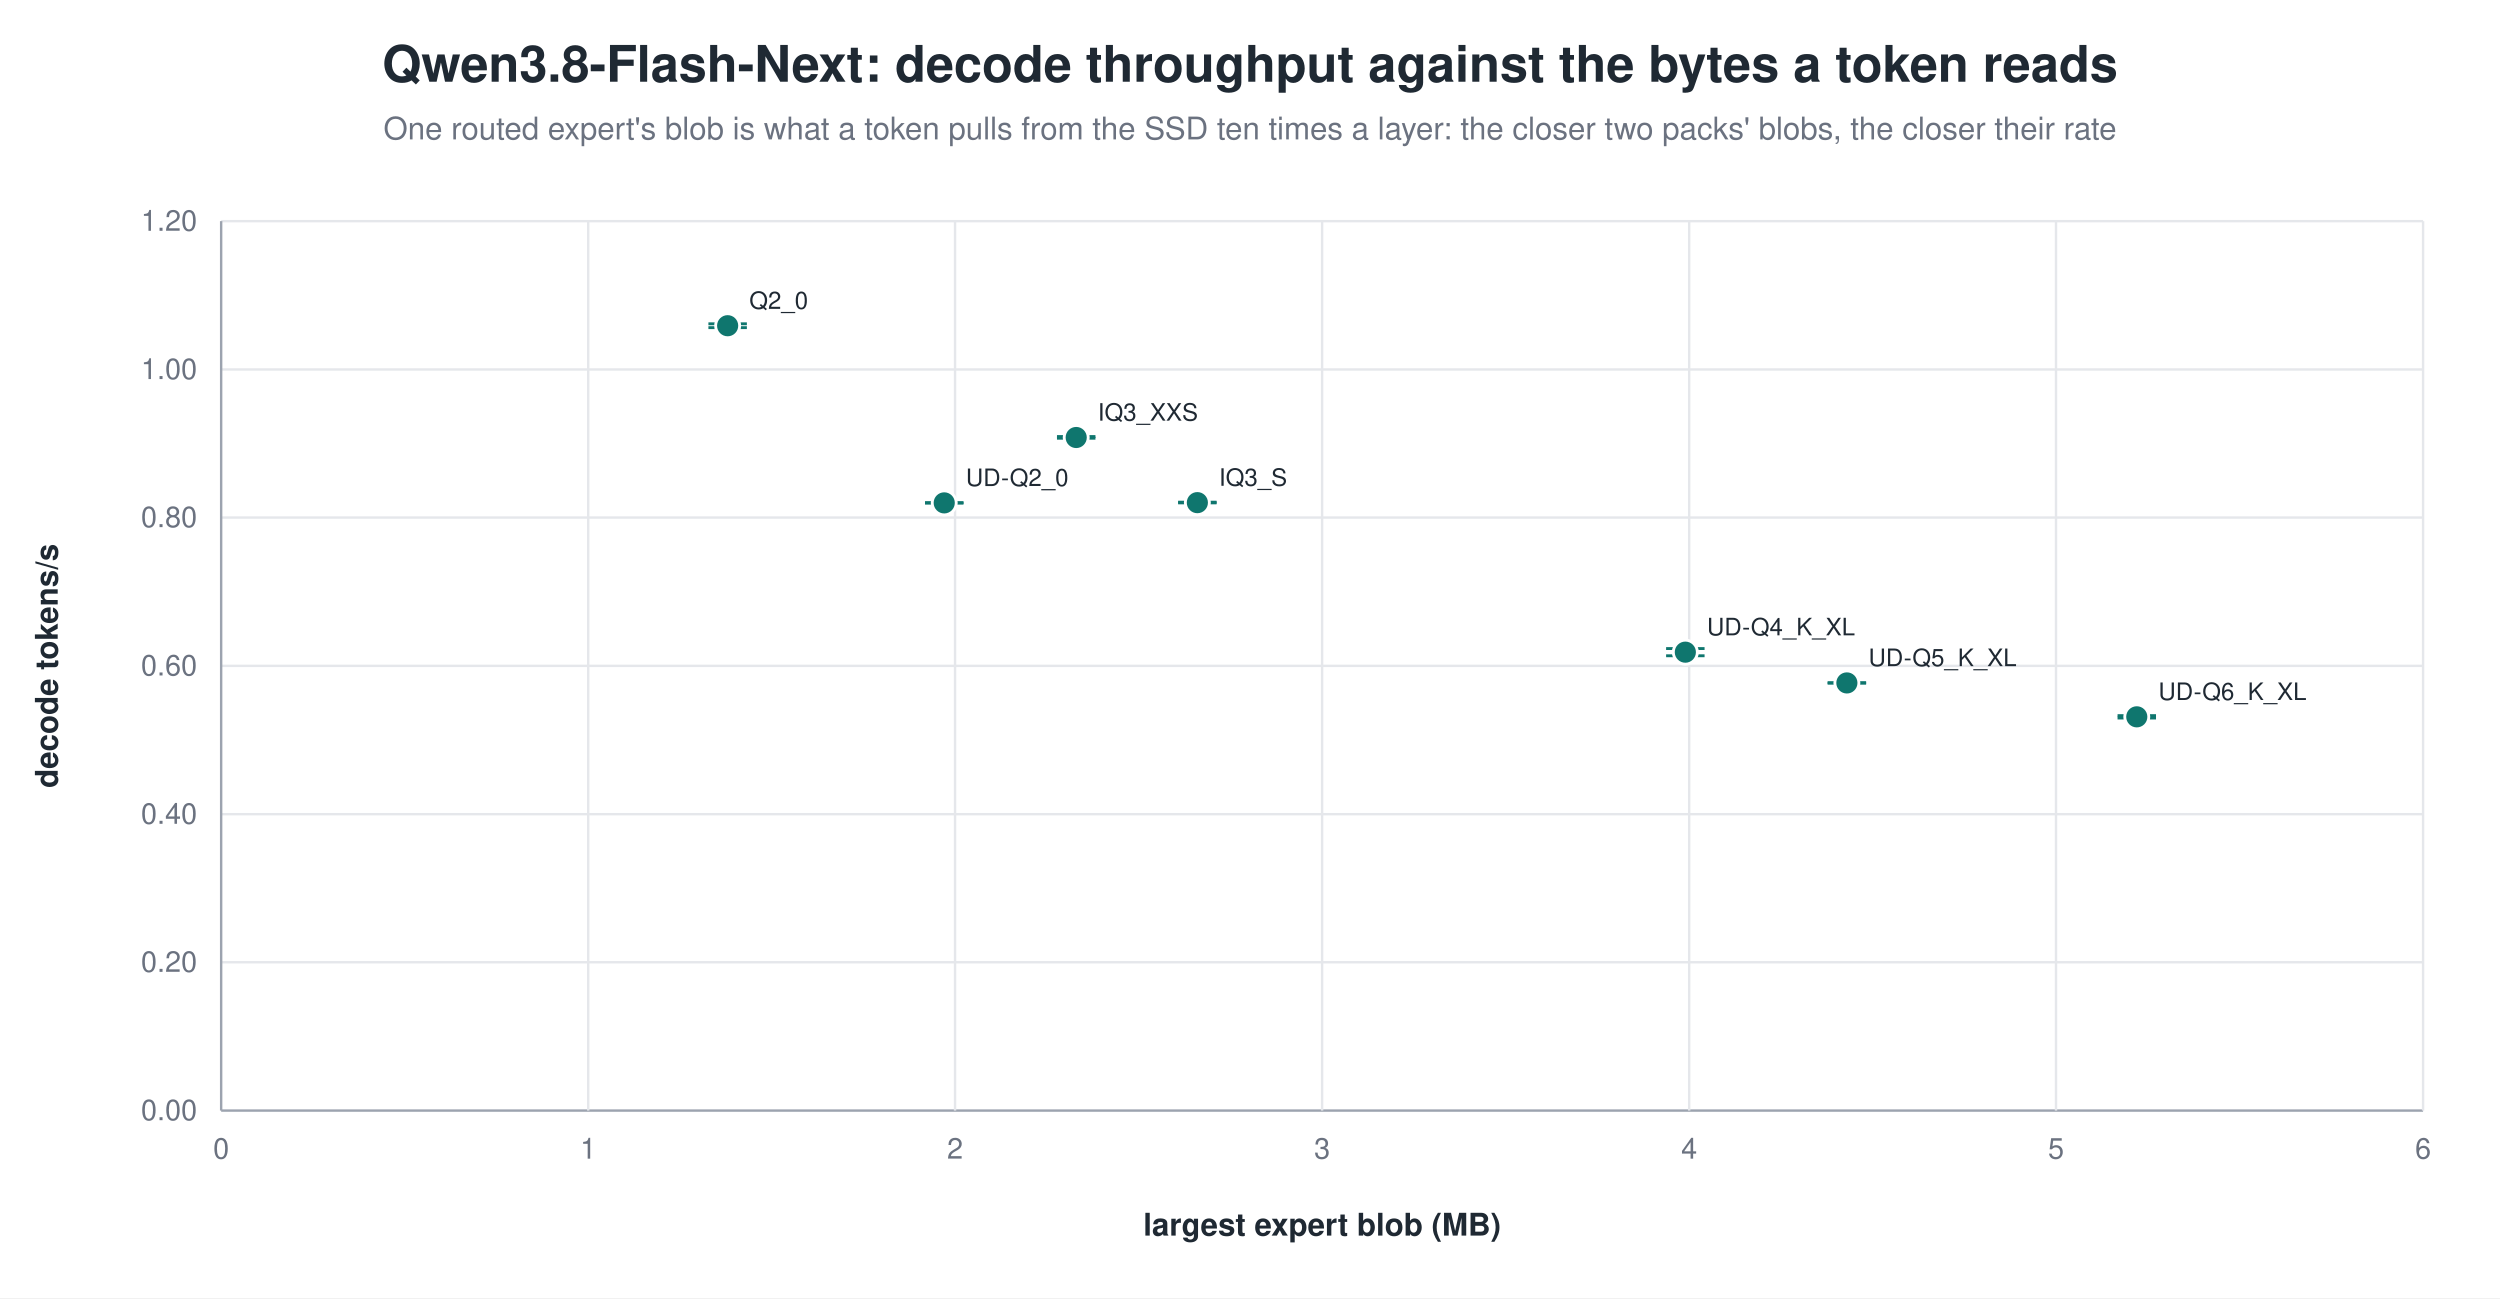
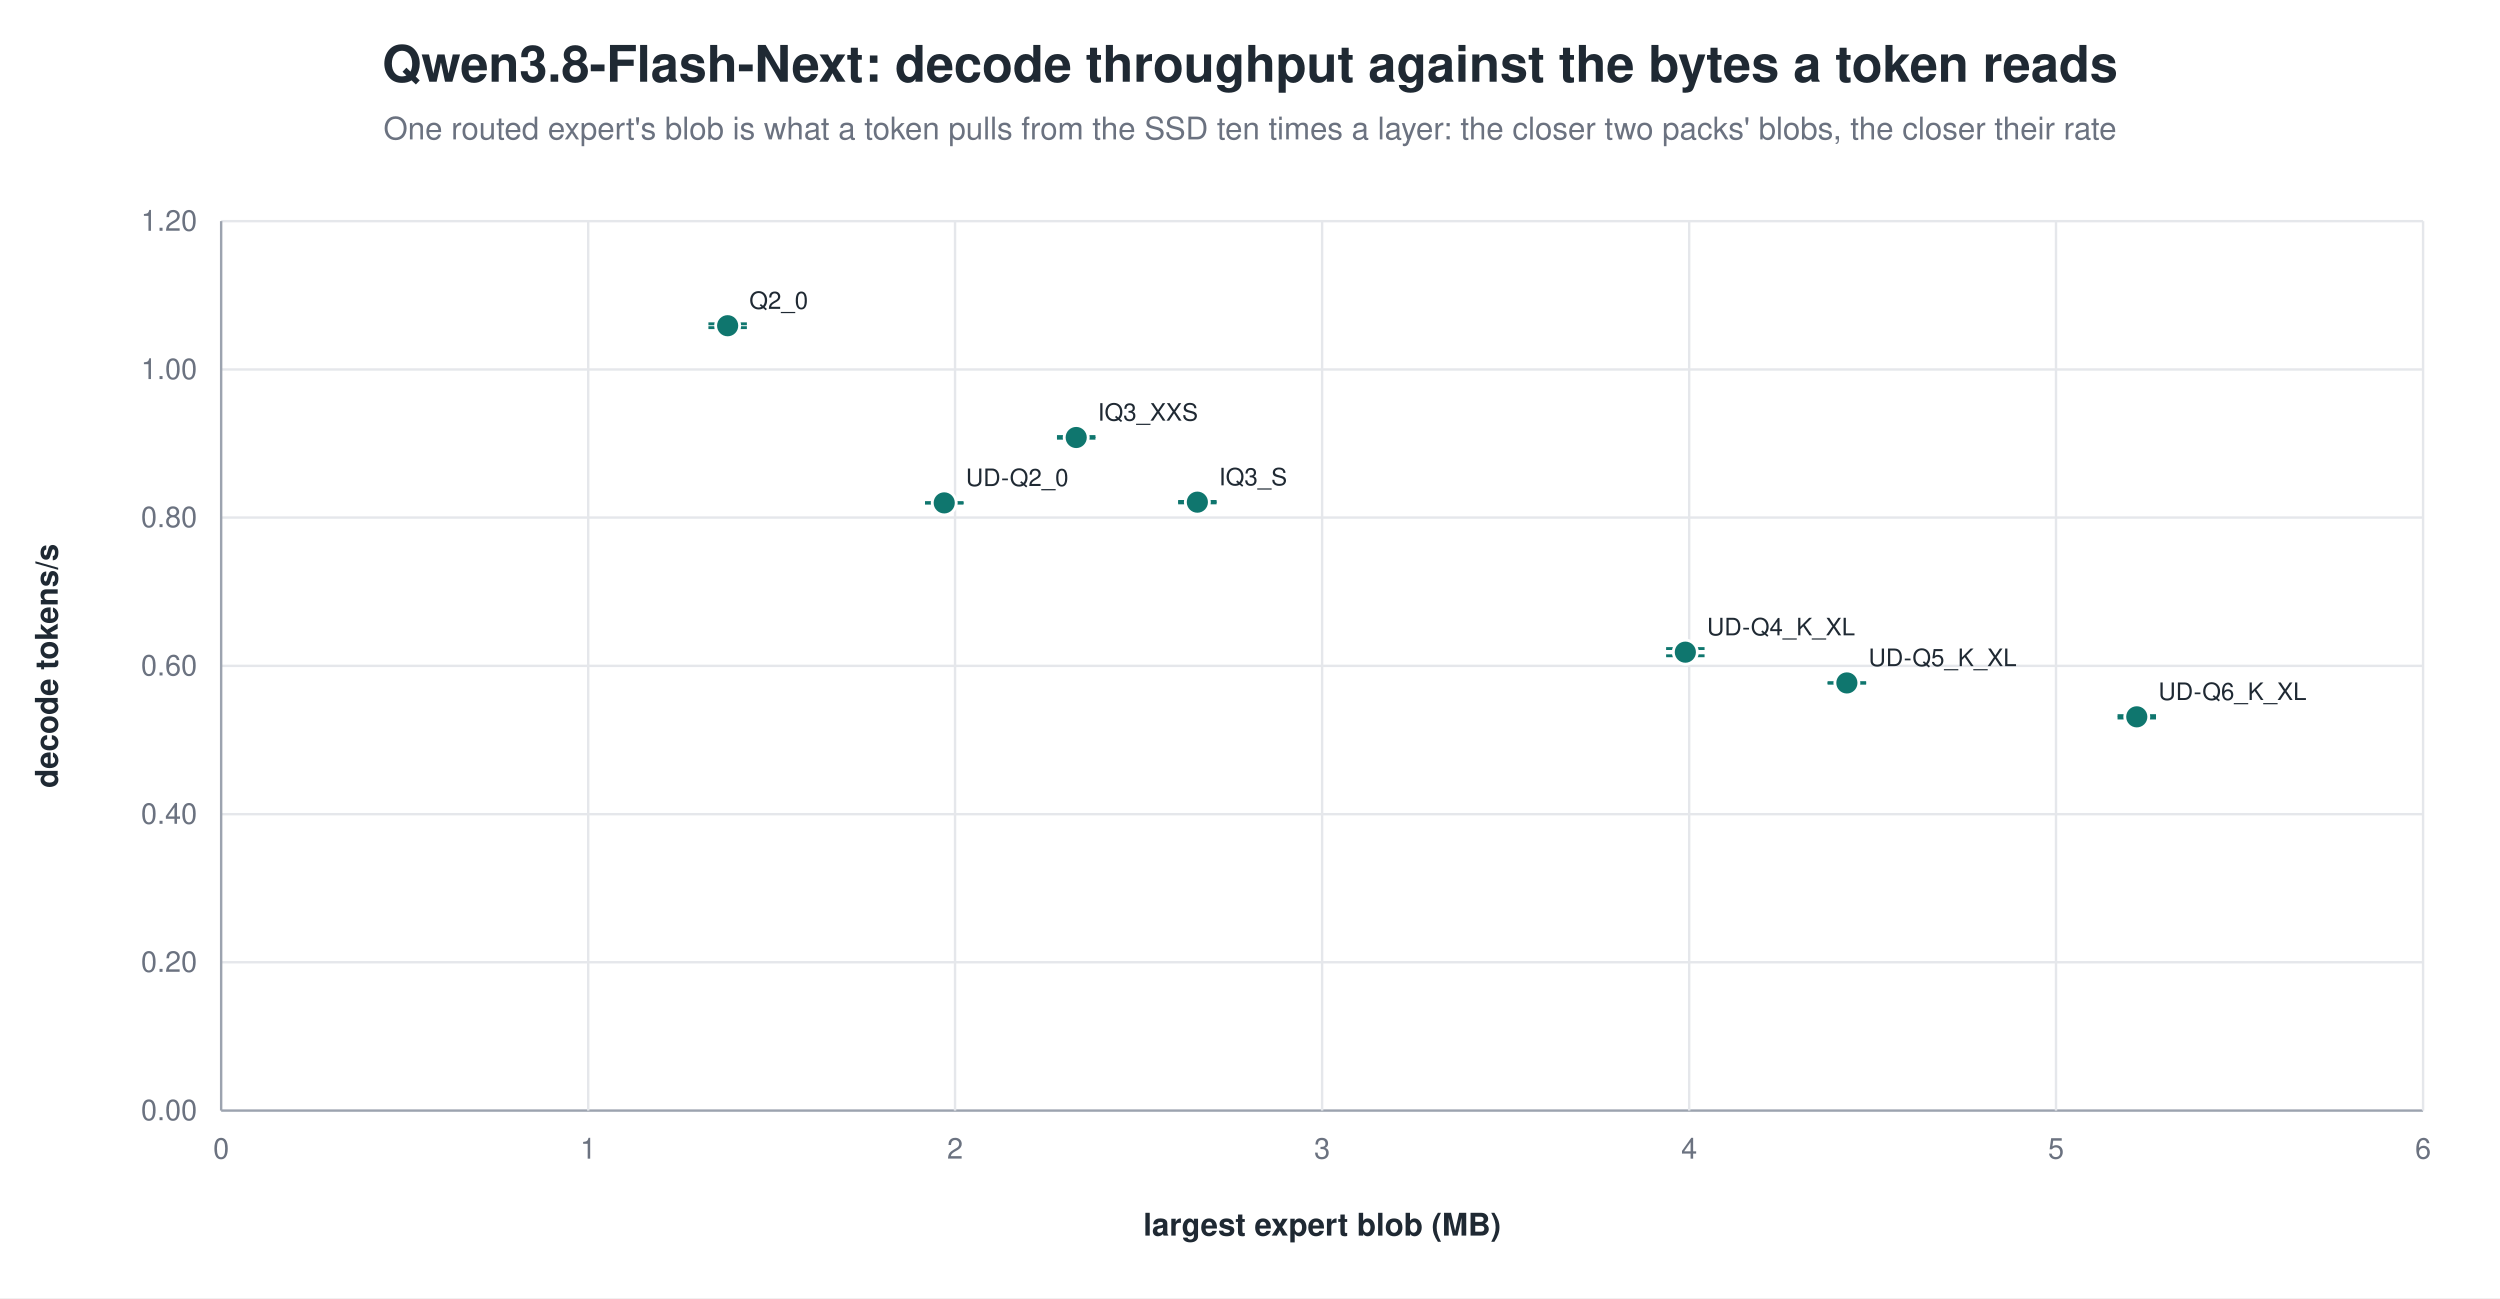
<svg xmlns="http://www.w3.org/2000/svg" width="1040" height="540" viewBox="0 0 1040 540" role="img" aria-label="Qwen3.8-Flash-Next: decode throughput against the bytes a token reads">
  <rect width="1040" height="540" fill="white" />
  <text x="520.0" y="34" text-anchor="middle" font-family="Helvetica, Arial, sans-serif" font-size="21" font-weight="600" fill="#1f2933">Qwen3.8-Flash-Next: decode throughput against the bytes a token reads</text>
  <text x="520.0" y="58" text-anchor="middle" font-family="Helvetica, Arial, sans-serif" font-size="13" fill="#6b7280">One routed expert's blob is what a token pulls from the SSD ten times a layer: the closer two packs' blobs, the closer their rate</text>
  <line x1="92.0" y1="462.0" x2="1008.0" y2="462.0" stroke="#9ca3af" stroke-width="1.0" />
  <text x="82.0" y="466.0" text-anchor="end" font-family="Helvetica, Arial, sans-serif" font-size="12" fill="#6b7280" font-weight="400">0.00</text>
  <line x1="92.0" y1="400.3" x2="1008.0" y2="400.3" stroke="#e5e7eb" stroke-width="1.0" />
  <text x="82.0" y="404.3" text-anchor="end" font-family="Helvetica, Arial, sans-serif" font-size="12" fill="#6b7280" font-weight="400">0.20</text>
  <line x1="92.0" y1="338.7" x2="1008.0" y2="338.7" stroke="#e5e7eb" stroke-width="1.0" />
  <text x="82.0" y="342.7" text-anchor="end" font-family="Helvetica, Arial, sans-serif" font-size="12" fill="#6b7280" font-weight="400">0.40</text>
  <line x1="92.0" y1="277.0" x2="1008.0" y2="277.0" stroke="#e5e7eb" stroke-width="1.0" />
  <text x="82.0" y="281.0" text-anchor="end" font-family="Helvetica, Arial, sans-serif" font-size="12" fill="#6b7280" font-weight="400">0.60</text>
  <line x1="92.0" y1="215.3" x2="1008.0" y2="215.3" stroke="#e5e7eb" stroke-width="1.0" />
  <text x="82.0" y="219.3" text-anchor="end" font-family="Helvetica, Arial, sans-serif" font-size="12" fill="#6b7280" font-weight="400">0.80</text>
  <line x1="92.0" y1="153.7" x2="1008.0" y2="153.7" stroke="#e5e7eb" stroke-width="1.0" />
  <text x="82.0" y="157.7" text-anchor="end" font-family="Helvetica, Arial, sans-serif" font-size="12" fill="#6b7280" font-weight="400">1.00</text>
  <line x1="92.0" y1="92.0" x2="1008.0" y2="92.0" stroke="#e5e7eb" stroke-width="1.0" />
  <text x="82.0" y="96.0" text-anchor="end" font-family="Helvetica, Arial, sans-serif" font-size="12" fill="#6b7280" font-weight="400">1.20</text>
  <line x1="92.0" y1="92.0" x2="92.0" y2="462.0" stroke="#9ca3af" stroke-width="1.0" />
  <text x="92.0" y="482.0" text-anchor="middle" font-family="Helvetica, Arial, sans-serif" font-size="12" fill="#6b7280" font-weight="400">0</text>
  <line x1="244.7" y1="92.0" x2="244.7" y2="462.0" stroke="#e5e7eb" stroke-width="1.0" />
  <text x="244.7" y="482.0" text-anchor="middle" font-family="Helvetica, Arial, sans-serif" font-size="12" fill="#6b7280" font-weight="400">1</text>
  <line x1="397.3" y1="92.0" x2="397.3" y2="462.0" stroke="#e5e7eb" stroke-width="1.0" />
  <text x="397.3" y="482.0" text-anchor="middle" font-family="Helvetica, Arial, sans-serif" font-size="12" fill="#6b7280" font-weight="400">2</text>
  <line x1="550.0" y1="92.0" x2="550.0" y2="462.0" stroke="#e5e7eb" stroke-width="1.0" />
  <text x="550.0" y="482.0" text-anchor="middle" font-family="Helvetica, Arial, sans-serif" font-size="12" fill="#6b7280" font-weight="400">3</text>
  <line x1="702.7" y1="92.0" x2="702.7" y2="462.0" stroke="#e5e7eb" stroke-width="1.0" />
  <text x="702.7" y="482.0" text-anchor="middle" font-family="Helvetica, Arial, sans-serif" font-size="12" fill="#6b7280" font-weight="400">4</text>
  <line x1="855.3" y1="92.0" x2="855.3" y2="462.0" stroke="#e5e7eb" stroke-width="1.0" />
  <text x="855.3" y="482.0" text-anchor="middle" font-family="Helvetica, Arial, sans-serif" font-size="12" fill="#6b7280" font-weight="400">5</text>
  <line x1="1008.0" y1="92.0" x2="1008.0" y2="462.0" stroke="#e5e7eb" stroke-width="1.0" />
  <text x="1008.0" y="482.0" text-anchor="middle" font-family="Helvetica, Arial, sans-serif" font-size="12" fill="#6b7280" font-weight="400">6</text>
  <text x="24.0" y="277.0" text-anchor="middle" font-family="Helvetica, Arial, sans-serif" font-size="13" fill="#1f2933" font-weight="600" transform="rotate(-90.0 24.0 277.0)">decode tokens/s</text>
  <text x="550.0" y="514.0" text-anchor="middle" font-family="Helvetica, Arial, sans-serif" font-size="13" fill="#1f2933" font-weight="600">largest expert blob (MB)</text>
  <line x1="302.7" y1="134.7" x2="302.7" y2="136.3" stroke="#0f766e" stroke-width="1.2" />
  <line x1="294.7" y1="134.7" x2="310.7" y2="134.7" stroke="#0f766e" stroke-width="1.2" />
  <line x1="294.7" y1="136.3" x2="310.7" y2="136.3" stroke="#0f766e" stroke-width="1.2" />
  <circle cx="302.7" cy="135.5" r="5.0" fill="#0f766e" stroke="white" stroke-width="1.2" opacity="1.00" />
  <text x="311.7" y="128.5" text-anchor="start" font-family="Helvetica, Arial, sans-serif" font-size="10" fill="#1f2933" font-weight="500">Q2_0</text>
  <line x1="447.7" y1="181.6" x2="447.7" y2="182.3" stroke="#0f766e" stroke-width="1.2" />
  <line x1="439.7" y1="181.6" x2="455.7" y2="181.6" stroke="#0f766e" stroke-width="1.2" />
  <line x1="439.7" y1="182.3" x2="455.7" y2="182.3" stroke="#0f766e" stroke-width="1.2" />
  <circle cx="447.7" cy="182.0" r="5.0" fill="#0f766e" stroke="white" stroke-width="1.2" opacity="1.00" />
  <text x="456.7" y="175.0" text-anchor="start" font-family="Helvetica, Arial, sans-serif" font-size="10" fill="#1f2933" font-weight="500">IQ3_XXS</text>
-   <line x1="498.1" y1="208.9" x2="498.1" y2="209.2" stroke="#0f766e" stroke-width="1.2" />
-   <line x1="490.1" y1="208.9" x2="506.1" y2="208.9" stroke="#0f766e" stroke-width="1.2" />
+   <line x1="498.1" y1="208.6" x2="498.1" y2="209.2" stroke="#0f766e" stroke-width="1.2" />
+   <line x1="490.1" y1="208.6" x2="506.1" y2="208.6" stroke="#0f766e" stroke-width="1.2" />
  <line x1="490.1" y1="209.2" x2="506.1" y2="209.2" stroke="#0f766e" stroke-width="1.2" />
-   <circle cx="498.1" cy="209.1" r="5.0" fill="#0f766e" stroke="white" stroke-width="1.2" opacity="1.00" />
-   <text x="507.1" y="202.1" text-anchor="start" font-family="Helvetica, Arial, sans-serif" font-size="10" fill="#1f2933" font-weight="500">IQ3_S</text>
+   <circle cx="498.1" cy="208.9" r="5.0" fill="#0f766e" stroke="white" stroke-width="1.2" opacity="1.00" />
+   <text x="507.1" y="201.9" text-anchor="start" font-family="Helvetica, Arial, sans-serif" font-size="10" fill="#1f2933" font-weight="500">IQ3_S</text>
  <line x1="392.8" y1="209.1" x2="392.8" y2="209.3" stroke="#0f766e" stroke-width="1.2" />
  <line x1="384.8" y1="209.1" x2="400.8" y2="209.1" stroke="#0f766e" stroke-width="1.2" />
  <line x1="384.8" y1="209.3" x2="400.8" y2="209.3" stroke="#0f766e" stroke-width="1.2" />
  <circle cx="392.8" cy="209.2" r="5.0" fill="#0f766e" stroke="white" stroke-width="1.2" opacity="1.00" />
  <text x="401.8" y="202.2" text-anchor="start" font-family="Helvetica, Arial, sans-serif" font-size="10" fill="#1f2933" font-weight="500">UD-Q2_0</text>
  <line x1="701.1" y1="269.8" x2="701.1" y2="272.8" stroke="#0f766e" stroke-width="1.2" />
  <line x1="693.1" y1="269.8" x2="709.1" y2="269.8" stroke="#0f766e" stroke-width="1.2" />
  <line x1="693.1" y1="272.8" x2="709.1" y2="272.8" stroke="#0f766e" stroke-width="1.2" />
  <circle cx="701.1" cy="271.3" r="5.0" fill="#0f766e" stroke="white" stroke-width="1.2" opacity="1.00" />
  <text x="710.1" y="264.3" text-anchor="start" font-family="Helvetica, Arial, sans-serif" font-size="10" fill="#1f2933" font-weight="500">UD-Q4_K_XL</text>
  <line x1="768.3" y1="284.0" x2="768.3" y2="284.2" stroke="#0f766e" stroke-width="1.2" />
  <line x1="760.3" y1="284.0" x2="776.3" y2="284.0" stroke="#0f766e" stroke-width="1.2" />
  <line x1="760.3" y1="284.2" x2="776.3" y2="284.2" stroke="#0f766e" stroke-width="1.2" />
  <circle cx="768.3" cy="284.1" r="5.0" fill="#0f766e" stroke="white" stroke-width="1.2" opacity="1.00" />
  <text x="777.3" y="277.1" text-anchor="start" font-family="Helvetica, Arial, sans-serif" font-size="10" fill="#1f2933" font-weight="500">UD-Q5_K_XL</text>
  <line x1="888.9" y1="297.7" x2="888.9" y2="298.7" stroke="#0f766e" stroke-width="1.2" />
  <line x1="880.9" y1="297.7" x2="896.9" y2="297.7" stroke="#0f766e" stroke-width="1.2" />
  <line x1="880.9" y1="298.7" x2="896.9" y2="298.7" stroke="#0f766e" stroke-width="1.2" />
  <circle cx="888.9" cy="298.2" r="5.0" fill="#0f766e" stroke="white" stroke-width="1.2" opacity="1.00" />
  <text x="897.9" y="291.2" text-anchor="start" font-family="Helvetica, Arial, sans-serif" font-size="10" fill="#1f2933" font-weight="500">UD-Q6_K_XL</text>
</svg>
